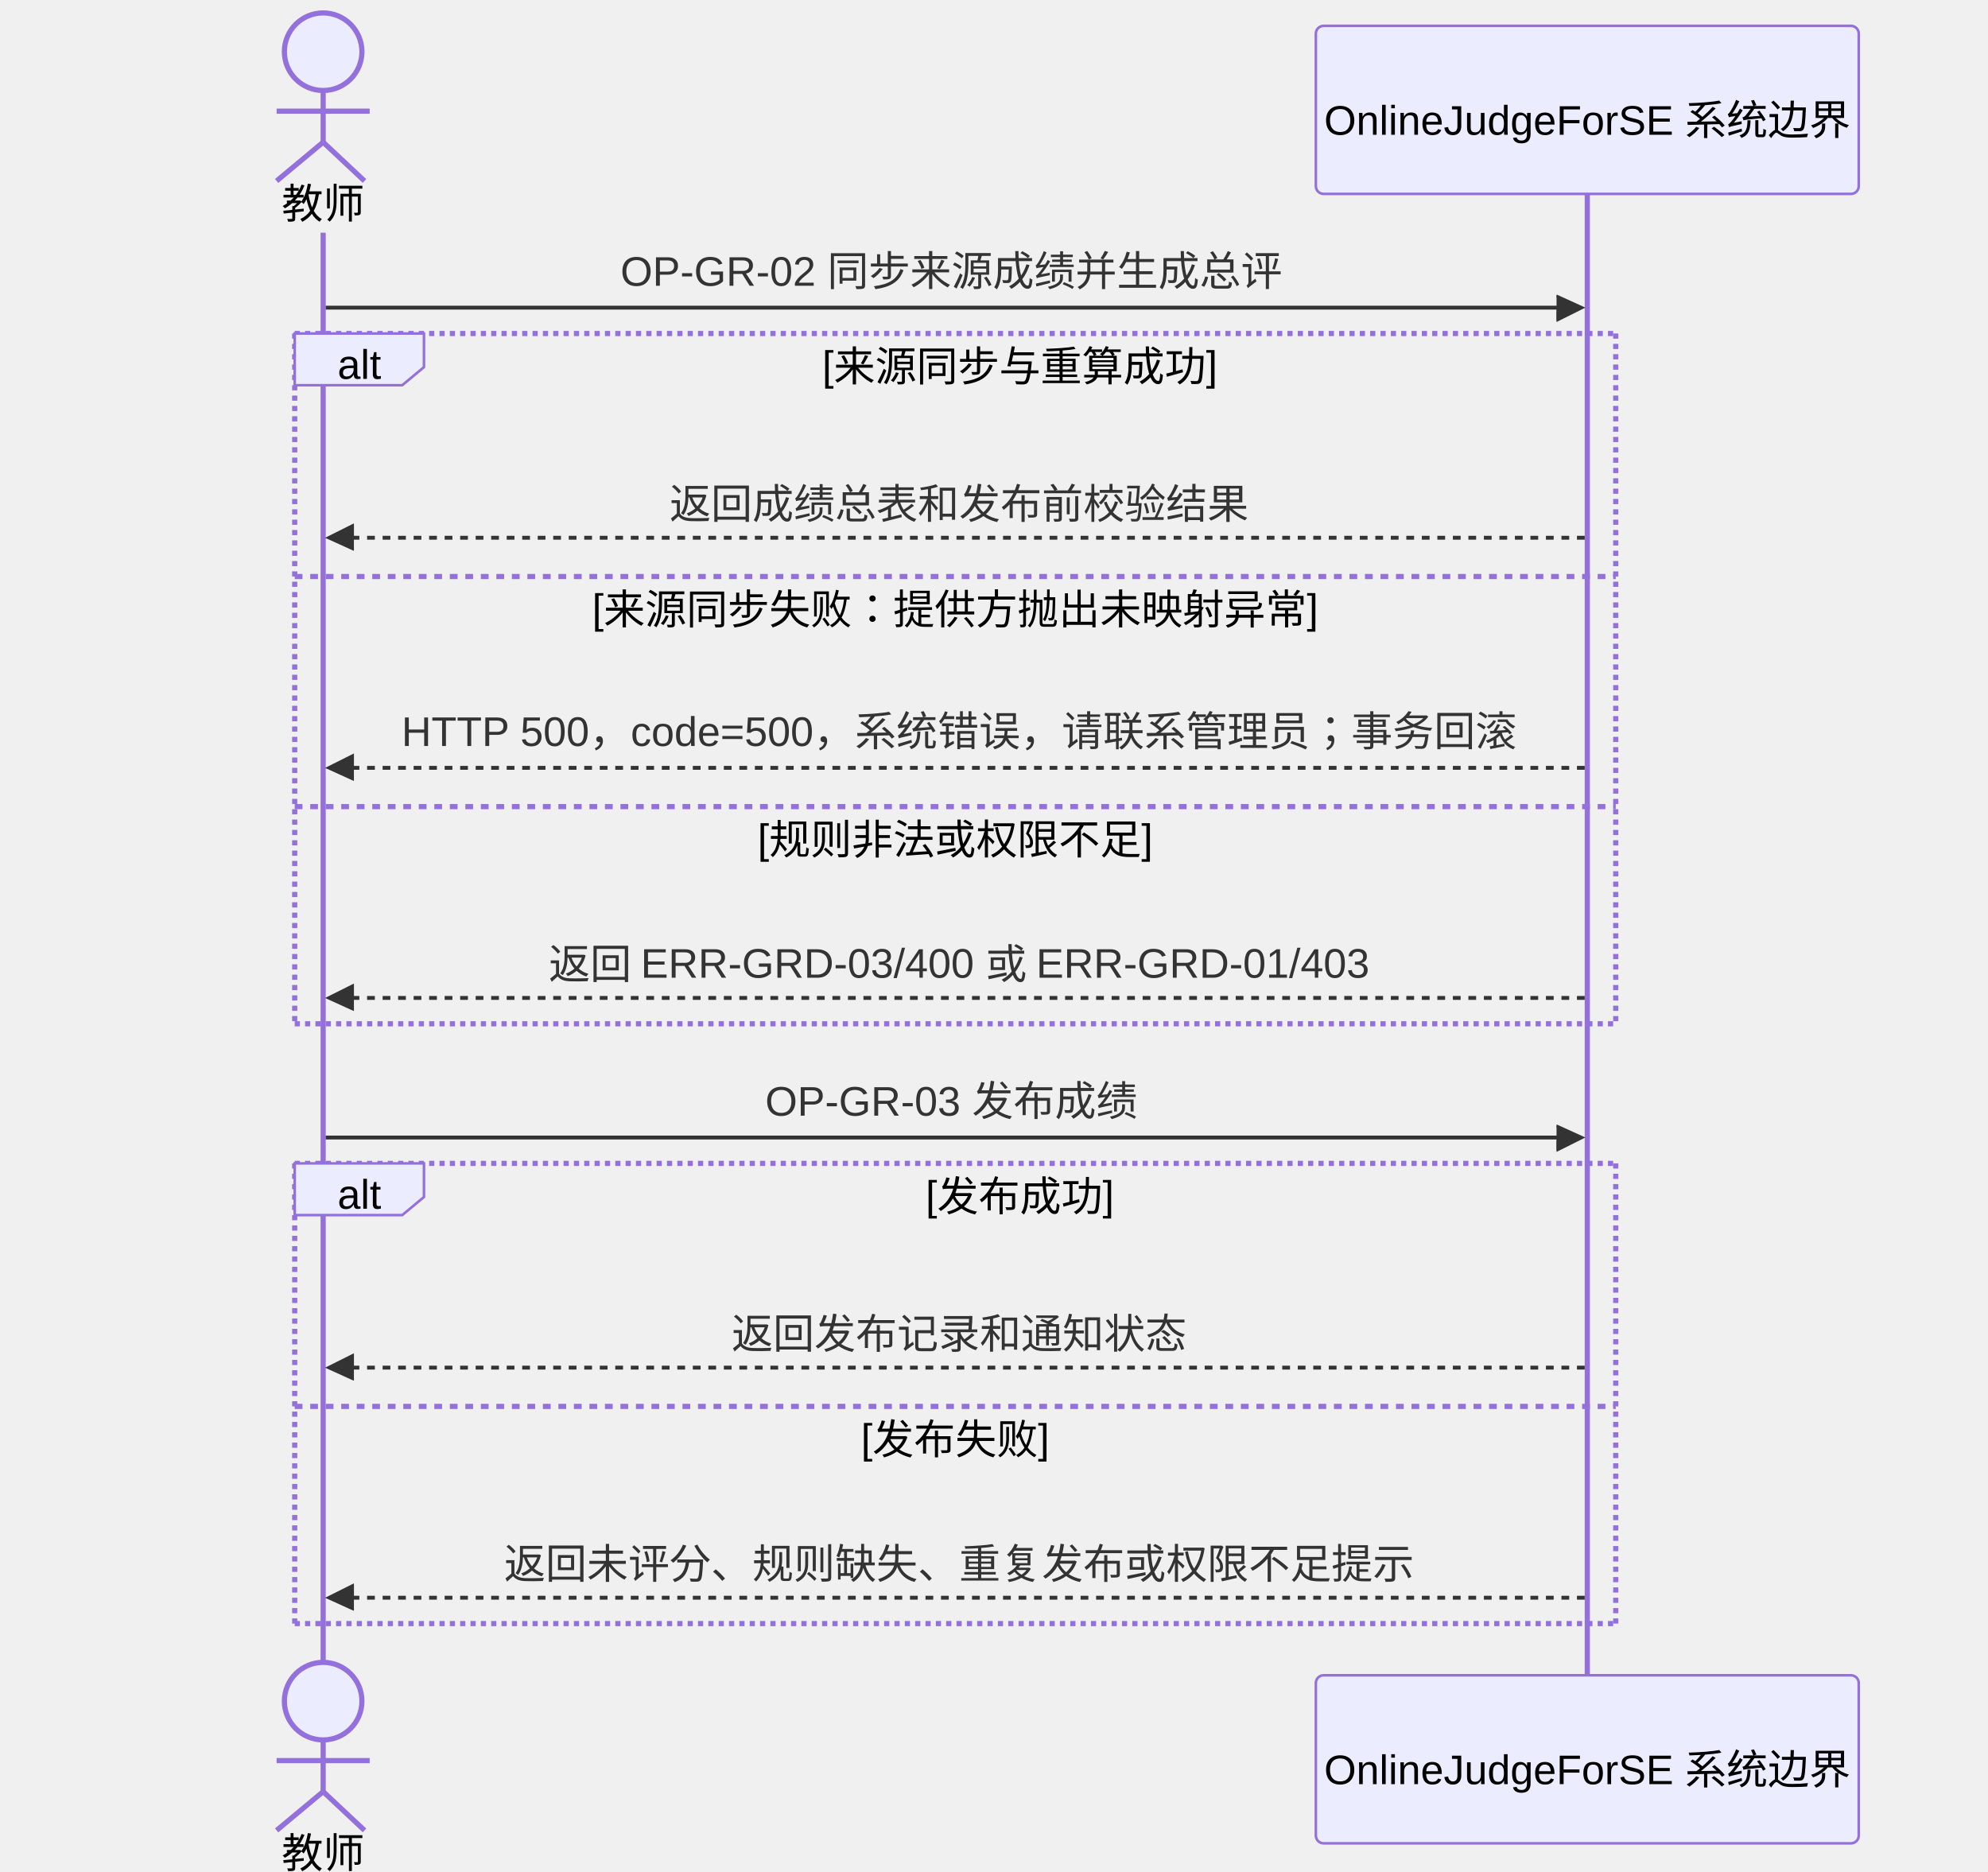
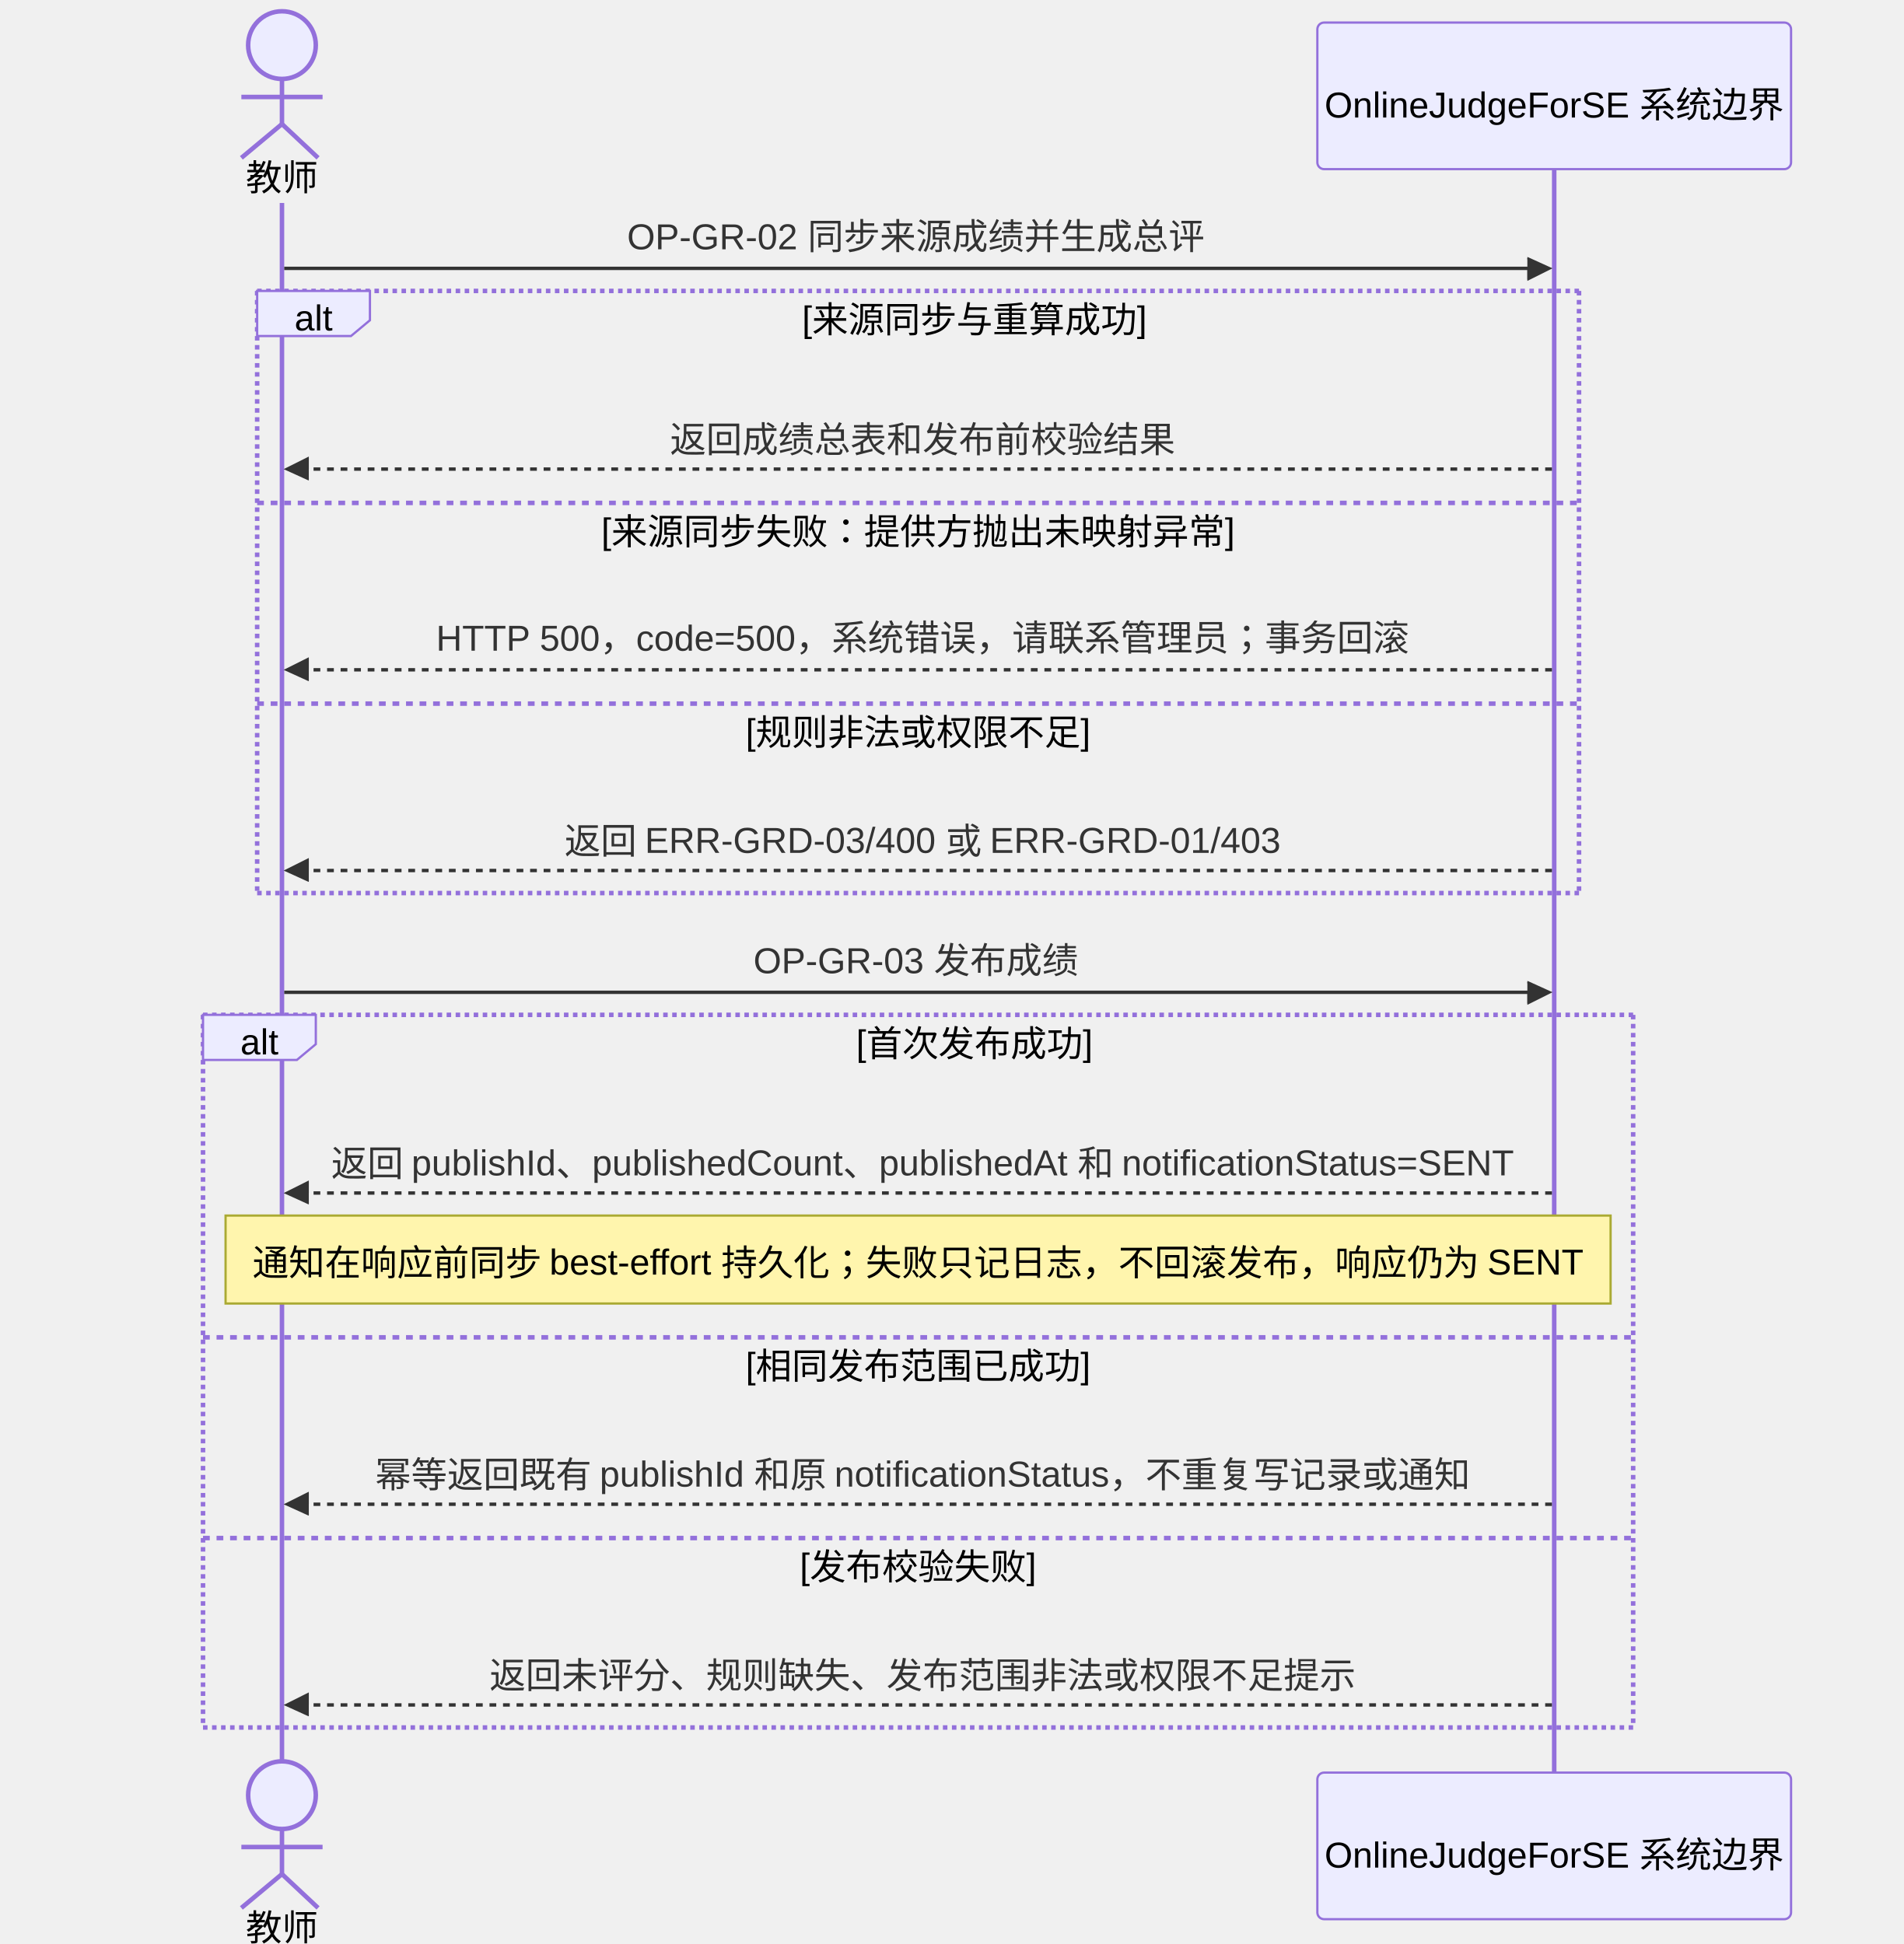
- <svg xmlns="http://www.w3.org/2000/svg" id="my-svg" width="100%" style="max-width: 769px; background-color: white;" viewBox="-50 -10 769 724" role="graphics-document document" aria-roledescription="sequence">
+ <svg xmlns="http://www.w3.org/2000/svg" id="my-svg" width="100%" style="max-width: 844px; background-color: white;" viewBox="-50 -10 844 862" role="graphics-document document" aria-roledescription="sequence">
  <g>
-     <rect x="459" y="638" fill="#eaeaea" stroke="#666" width="210" height="65" name="System" rx="3" ry="3" class="actor actor-bottom" />
-     <text x="564" y="670.5" dominant-baseline="central" alignment-baseline="central" class="actor actor-box" style="text-anchor: middle; font-size: 16px; font-weight: 400;">
-       <tspan x="564" dy="0">OnlineJudgeForSE 系统边界</tspan>
+     <rect x="534" y="776" fill="#eaeaea" stroke="#666" width="210" height="65" name="System" rx="3" ry="3" class="actor actor-bottom" />
+     <text x="639" y="808.5" dominant-baseline="central" alignment-baseline="central" class="actor actor-box" style="text-anchor: middle; font-size: 16px; font-weight: 400;">
+       <tspan x="639" dy="0">OnlineJudgeForSE 系统边界</tspan>
    </text>
  </g>
  <g />
  <g>
-     <line id="actor1" x1="564" y1="65" x2="564" y2="638" class="actor-line 200" stroke-width="0.5px" stroke="#999" name="System" data-et="life-line" data-id="System" />
+     <line id="actor1" x1="639" y1="65" x2="639" y2="776" class="actor-line 200" stroke-width="0.5px" stroke="#999" name="System" data-et="life-line" data-id="System" />
    <g id="root-1" data-et="participant" data-type="participant" data-id="System">
-       <rect x="459" y="0" fill="#eaeaea" stroke="#666" width="210" height="65" name="System" rx="3" ry="3" class="actor actor-top" />
-       <text x="564" y="32.5" dominant-baseline="central" alignment-baseline="central" class="actor actor-box" style="text-anchor: middle; font-size: 16px; font-weight: 400;">
-         <tspan x="564" dy="0">OnlineJudgeForSE 系统边界</tspan>
+       <rect x="534" y="0" fill="#eaeaea" stroke="#666" width="210" height="65" name="System" rx="3" ry="3" class="actor actor-top" />
+       <text x="639" y="32.5" dominant-baseline="central" alignment-baseline="central" class="actor actor-box" style="text-anchor: middle; font-size: 16px; font-weight: 400;">
+         <tspan x="639" dy="0">OnlineJudgeForSE 系统边界</tspan>
      </text>
    </g>
  </g>
  <g>
-     <line id="actor0" x1="75" y1="80" x2="75" y2="638" class="actor-line 200" stroke-width="0.5px" stroke="#999" name="Teacher" data-et="life-line" data-id="Teacher" />
+     <line id="actor0" x1="75" y1="80" x2="75" y2="776" class="actor-line 200" stroke-width="0.5px" stroke="#999" name="Teacher" data-et="life-line" data-id="Teacher" />
  </g>
  <style>#my-svg{font-family:"trebuchet ms",verdana,arial,sans-serif;font-size:16px;fill:#333;}@keyframes edge-animation-frame{from{stroke-dashoffset:0;}}@keyframes dash{to{stroke-dashoffset:0;}}#my-svg .edge-animation-slow{stroke-dasharray:9,5!important;stroke-dashoffset:900;animation:dash 50s linear infinite;stroke-linecap:round;}#my-svg .edge-animation-fast{stroke-dasharray:9,5!important;stroke-dashoffset:900;animation:dash 20s linear infinite;stroke-linecap:round;}#my-svg .error-icon{fill:#552222;}#my-svg .error-text{fill:#552222;stroke:#552222;}#my-svg .edge-thickness-normal{stroke-width:1px;}#my-svg .edge-thickness-thick{stroke-width:3.5px;}#my-svg .edge-pattern-solid{stroke-dasharray:0;}#my-svg .edge-thickness-invisible{stroke-width:0;fill:none;}#my-svg .edge-pattern-dashed{stroke-dasharray:3;}#my-svg .edge-pattern-dotted{stroke-dasharray:2;}#my-svg .marker{fill:#333333;stroke:#333333;}#my-svg .marker.cross{stroke:#333333;}#my-svg svg{font-family:"trebuchet ms",verdana,arial,sans-serif;font-size:16px;}#my-svg p{margin:0;}#my-svg .actor{stroke:#9370DB;fill:#ECECFF;stroke-width:1;}#my-svg rect.actor.outer-path[data-look="neo"]{filter:drop-shadow(1px 2px 2px rgba(185, 185, 185, 1));}#my-svg rect.note[data-look="neo"]{stroke:#aaaa33;fill:#fff5ad;filter:drop-shadow(1px 2px 2px rgba(185, 185, 185, 1));}#my-svg text.actor&gt;tspan{fill:black;stroke:none;}#my-svg .actor-line{stroke:#9370DB;}#my-svg .innerArc{stroke-width:1.5;stroke-dasharray:none;}#my-svg .messageLine0{stroke-width:1.5;stroke-dasharray:none;stroke:#333;}#my-svg .messageLine1{stroke-width:1.5;stroke-dasharray:2,2;stroke:#333;}#my-svg [id$="-arrowhead"] path{fill:#333;stroke:#333;}#my-svg .sequenceNumber{fill:white;}#my-svg [id$="-sequencenumber"]{fill:#333;}#my-svg [id$="-crosshead"] path{fill:#333;stroke:#333;}#my-svg .messageText{fill:#333;stroke:none;}#my-svg .labelBox{stroke:#9370DB;fill:#ECECFF;filter:none;}#my-svg .labelText,#my-svg .labelText&gt;tspan{fill:black;stroke:none;}#my-svg .loopText,#my-svg .loopText&gt;tspan{fill:black;stroke:none;}#my-svg .sectionTitle,#my-svg .sectionTitle&gt;tspan{fill:black;stroke:none;}#my-svg .loopLine{stroke-width:2px;stroke-dasharray:2,2;stroke:#9370DB;fill:#9370DB;}#my-svg .note{stroke:#aaaa33;fill:#fff5ad;}#my-svg .noteText,#my-svg .noteText&gt;tspan{fill:black;stroke:none;font-weight:normal;}#my-svg .activation0{fill:#f4f4f4;stroke:#666;}#my-svg .activation1{fill:#f4f4f4;stroke:#666;}#my-svg .activation2{fill:#f4f4f4;stroke:#666;}#my-svg .actorPopupMenu{position:absolute;}#my-svg .actorPopupMenuPanel{position:absolute;fill:#ECECFF;box-shadow:0px 8px 16px 0px rgba(0,0,0,0.2);filter:drop-shadow(3px 5px 2px rgb(0 0 0 / 0.4));}#my-svg .actor-man circle,#my-svg line{fill:#ECECFF;stroke-width:2px;}#my-svg g rect.rect{filter:drop-shadow(1px 2px 2px rgba(185, 185, 185, 1));stroke:#9370DB;}#my-svg .node .neo-node{stroke:#9370DB;}#my-svg [data-look="neo"].node rect,#my-svg [data-look="neo"].cluster rect,#my-svg [data-look="neo"].node polygon{stroke:#9370DB;filter:drop-shadow(1px 2px 2px rgba(185, 185, 185, 1));}#my-svg [data-look="neo"].node path{stroke:#9370DB;stroke-width:1px;}#my-svg [data-look="neo"].node .outer-path{filter:drop-shadow(1px 2px 2px rgba(185, 185, 185, 1));}#my-svg [data-look="neo"].node .neo-line path{stroke:#9370DB;filter:none;}#my-svg [data-look="neo"].node circle{stroke:#9370DB;filter:drop-shadow(1px 2px 2px rgba(185, 185, 185, 1));}#my-svg [data-look="neo"].node circle .state-start{fill:#000000;}#my-svg [data-look="neo"].icon-shape .icon{fill:#9370DB;filter:drop-shadow(1px 2px 2px rgba(185, 185, 185, 1));}#my-svg [data-look="neo"].icon-shape .icon-neo path{stroke:#9370DB;filter:drop-shadow(1px 2px 2px rgba(185, 185, 185, 1));}#my-svg :root{--mermaid-font-family:"trebuchet ms",verdana,arial,sans-serif;}</style>
  <g />
  <defs>
    <symbol id="my-svg-computer" width="24" height="24">
      <path transform="scale(.5)" d="M2 2v13h20v-13h-20zm18 11h-16v-9h16v9zm-10.228 6l.466-1h3.524l.467 1h-4.457zm14.228 3h-24l2-6h2.104l-1.33 4h18.45l-1.297-4h2.073l2 6zm-5-10h-14v-7h14v7z" />
    </symbol>
  </defs>
  <defs>
    <symbol id="my-svg-database" fill-rule="evenodd" clip-rule="evenodd">
      <path transform="scale(.5)" d="M12.258.001l.256.004.255.005.253.008.251.01.249.012.247.015.246.016.242.019.241.02.239.023.236.024.233.027.231.028.229.031.225.032.223.034.22.036.217.038.214.04.211.041.208.043.205.045.201.046.198.048.194.05.191.051.187.053.183.054.18.056.175.057.172.059.168.06.163.061.16.063.155.064.15.066.074.033.073.033.071.034.07.034.069.035.068.035.067.035.066.035.064.036.064.036.062.036.06.036.06.037.058.037.058.037.055.038.055.038.053.038.052.038.051.039.05.039.048.039.047.039.045.04.044.04.043.04.041.04.04.041.039.041.037.041.036.041.034.041.033.042.032.042.03.042.029.042.027.042.026.043.024.043.023.043.021.043.02.043.018.044.017.043.015.044.013.044.012.044.011.045.009.044.007.045.006.045.004.045.002.045.001.045v17l-.001.045-.002.045-.004.045-.006.045-.007.045-.009.044-.011.045-.012.044-.013.044-.015.044-.017.043-.018.044-.02.043-.021.043-.023.043-.024.043-.026.043-.027.042-.029.042-.03.042-.032.042-.033.042-.034.041-.036.041-.037.041-.039.041-.04.041-.041.04-.043.04-.044.04-.045.04-.047.039-.048.039-.05.039-.051.039-.052.038-.053.038-.055.038-.055.038-.058.037-.058.037-.06.037-.06.036-.062.036-.064.036-.064.036-.066.035-.067.035-.068.035-.069.035-.07.034-.071.034-.073.033-.074.033-.15.066-.155.064-.16.063-.163.061-.168.06-.172.059-.175.057-.18.056-.183.054-.187.053-.191.051-.194.05-.198.048-.201.046-.205.045-.208.043-.211.041-.214.04-.217.038-.22.036-.223.034-.225.032-.229.031-.231.028-.233.027-.236.024-.239.023-.241.02-.242.019-.246.016-.247.015-.249.012-.251.01-.253.008-.255.005-.256.004-.258.001-.258-.001-.256-.004-.255-.005-.253-.008-.251-.01-.249-.012-.247-.015-.245-.016-.243-.019-.241-.02-.238-.023-.236-.024-.234-.027-.231-.028-.228-.031-.226-.032-.223-.034-.22-.036-.217-.038-.214-.04-.211-.041-.208-.043-.204-.045-.201-.046-.198-.048-.195-.05-.19-.051-.187-.053-.184-.054-.179-.056-.176-.057-.172-.059-.167-.06-.164-.061-.159-.063-.155-.064-.151-.066-.074-.033-.072-.033-.072-.034-.07-.034-.069-.035-.068-.035-.067-.035-.066-.035-.064-.036-.063-.036-.062-.036-.061-.036-.06-.037-.058-.037-.057-.037-.056-.038-.055-.038-.053-.038-.052-.038-.051-.039-.049-.039-.049-.039-.046-.039-.046-.04-.044-.04-.043-.04-.041-.04-.04-.041-.039-.041-.037-.041-.036-.041-.034-.041-.033-.042-.032-.042-.03-.042-.029-.042-.027-.042-.026-.043-.024-.043-.023-.043-.021-.043-.02-.043-.018-.044-.017-.043-.015-.044-.013-.044-.012-.044-.011-.045-.009-.044-.007-.045-.006-.045-.004-.045-.002-.045-.001-.045v-17l.001-.045.002-.045.004-.045.006-.045.007-.045.009-.044.011-.045.012-.044.013-.044.015-.044.017-.043.018-.044.02-.043.021-.043.023-.043.024-.043.026-.043.027-.042.029-.042.03-.042.032-.042.033-.042.034-.041.036-.041.037-.041.039-.041.04-.041.041-.04.043-.04.044-.04.046-.04.046-.039.049-.039.049-.039.051-.039.052-.038.053-.038.055-.038.056-.038.057-.037.058-.037.06-.037.061-.036.062-.036.063-.036.064-.036.066-.035.067-.035.068-.035.069-.035.07-.034.072-.034.072-.033.074-.033.151-.066.155-.064.159-.063.164-.061.167-.06.172-.059.176-.057.179-.056.184-.054.187-.053.19-.051.195-.05.198-.048.201-.046.204-.045.208-.043.211-.041.214-.04.217-.038.22-.036.223-.034.226-.032.228-.031.231-.028.234-.027.236-.024.238-.023.241-.02.243-.019.245-.016.247-.015.249-.012.251-.01.253-.008.255-.005.256-.004.258-.001.258.001zm-9.258 20.499v.01l.001.021.003.021.004.022.005.021.006.022.007.022.009.023.01.022.011.023.012.023.013.023.015.023.016.024.017.023.018.024.019.024.021.024.022.025.023.024.024.025.052.049.056.05.061.051.066.051.07.051.075.051.079.052.084.052.088.052.092.052.097.052.102.051.105.052.11.052.114.051.119.051.123.051.127.05.131.05.135.05.139.048.144.049.147.047.152.047.155.047.16.045.163.045.167.043.171.043.176.041.178.041.183.039.187.039.19.037.194.035.197.035.202.033.204.031.209.03.212.029.216.027.219.025.222.024.226.021.23.02.233.018.236.016.24.015.243.012.246.01.249.008.253.005.256.004.259.001.26-.001.257-.004.254-.005.25-.008.247-.011.244-.012.241-.014.237-.016.233-.018.231-.021.226-.021.224-.024.22-.026.216-.027.212-.028.21-.031.205-.031.202-.034.198-.034.194-.036.191-.037.187-.039.183-.04.179-.04.175-.042.172-.043.168-.044.163-.045.16-.046.155-.046.152-.047.148-.048.143-.049.139-.049.136-.05.131-.05.126-.05.123-.051.118-.052.114-.051.11-.052.106-.052.101-.052.096-.052.092-.052.088-.053.083-.051.079-.052.074-.052.07-.051.065-.051.06-.051.056-.05.051-.05.023-.024.023-.025.021-.024.02-.024.019-.024.018-.024.017-.024.015-.023.014-.024.013-.023.012-.023.01-.023.01-.022.008-.022.006-.022.006-.022.004-.022.004-.021.001-.021.001-.021v-4.127l-.077.055-.08.053-.083.054-.085.053-.087.052-.09.052-.093.051-.095.05-.097.05-.1.049-.102.049-.105.048-.106.047-.109.047-.111.046-.114.045-.115.045-.118.044-.12.043-.122.042-.124.042-.126.041-.128.04-.13.04-.132.038-.134.038-.135.037-.138.037-.139.035-.142.035-.143.034-.144.033-.147.032-.148.031-.15.03-.151.03-.153.029-.154.027-.156.027-.158.026-.159.025-.161.024-.162.023-.163.022-.165.021-.166.02-.167.019-.169.018-.169.017-.171.016-.173.015-.173.014-.175.013-.175.012-.177.011-.178.01-.179.008-.179.008-.181.006-.182.005-.182.004-.184.003-.184.002h-.37l-.184-.002-.184-.003-.182-.004-.182-.005-.181-.006-.179-.008-.179-.008-.178-.01-.176-.011-.176-.012-.175-.013-.173-.014-.172-.015-.171-.016-.17-.017-.169-.018-.167-.019-.166-.02-.165-.021-.163-.022-.162-.023-.161-.024-.159-.025-.157-.026-.156-.027-.155-.027-.153-.029-.151-.03-.15-.03-.148-.031-.146-.032-.145-.033-.143-.034-.141-.035-.14-.035-.137-.037-.136-.037-.134-.038-.132-.038-.13-.04-.128-.04-.126-.041-.124-.042-.122-.042-.12-.044-.117-.043-.116-.045-.113-.045-.112-.046-.109-.047-.106-.047-.105-.048-.102-.049-.1-.049-.097-.05-.095-.05-.093-.052-.09-.051-.087-.052-.085-.053-.083-.054-.08-.054-.077-.054v4.127zm0-5.654v.011l.001.021.003.021.004.021.005.022.006.022.007.022.009.022.01.022.011.023.012.023.013.023.015.024.016.023.017.024.018.024.019.024.021.024.022.024.023.025.024.024.052.05.056.05.061.05.066.051.07.051.075.052.079.051.084.052.088.052.092.052.097.052.102.052.105.052.11.051.114.051.119.052.123.05.127.051.131.05.135.049.139.049.144.048.147.048.152.047.155.046.16.045.163.045.167.044.171.042.176.042.178.04.183.04.187.038.19.037.194.036.197.034.202.033.204.032.209.03.212.028.216.027.219.025.222.024.226.022.23.02.233.018.236.016.24.014.243.012.246.01.249.008.253.006.256.003.259.001.26-.001.257-.003.254-.006.25-.008.247-.01.244-.012.241-.015.237-.016.233-.018.231-.02.226-.022.224-.024.22-.025.216-.027.212-.029.21-.03.205-.032.202-.033.198-.035.194-.036.191-.037.187-.039.183-.039.179-.041.175-.042.172-.043.168-.044.163-.045.16-.045.155-.047.152-.047.148-.048.143-.048.139-.05.136-.049.131-.05.126-.051.123-.051.118-.051.114-.052.11-.052.106-.052.101-.052.096-.052.092-.052.088-.052.083-.052.079-.052.074-.051.07-.052.065-.051.06-.05.056-.051.051-.049.023-.025.023-.024.021-.025.02-.024.019-.024.018-.024.017-.024.015-.023.014-.023.013-.024.012-.022.01-.023.01-.023.008-.022.006-.022.006-.022.004-.021.004-.022.001-.021.001-.021v-4.139l-.077.054-.08.054-.083.054-.085.052-.087.053-.09.051-.093.051-.095.051-.097.05-.1.049-.102.049-.105.048-.106.047-.109.047-.111.046-.114.045-.115.044-.118.044-.12.044-.122.042-.124.042-.126.041-.128.04-.13.039-.132.039-.134.038-.135.037-.138.036-.139.036-.142.035-.143.033-.144.033-.147.033-.148.031-.15.03-.151.03-.153.028-.154.028-.156.027-.158.026-.159.025-.161.024-.162.023-.163.022-.165.021-.166.02-.167.019-.169.018-.169.017-.171.016-.173.015-.173.014-.175.013-.175.012-.177.011-.178.009-.179.009-.179.007-.181.007-.182.005-.182.004-.184.003-.184.002h-.37l-.184-.002-.184-.003-.182-.004-.182-.005-.181-.007-.179-.007-.179-.009-.178-.009-.176-.011-.176-.012-.175-.013-.173-.014-.172-.015-.171-.016-.17-.017-.169-.018-.167-.019-.166-.02-.165-.021-.163-.022-.162-.023-.161-.024-.159-.025-.157-.026-.156-.027-.155-.028-.153-.028-.151-.03-.15-.03-.148-.031-.146-.033-.145-.033-.143-.033-.141-.035-.14-.036-.137-.036-.136-.037-.134-.038-.132-.039-.13-.039-.128-.04-.126-.041-.124-.042-.122-.043-.12-.043-.117-.044-.116-.044-.113-.046-.112-.046-.109-.046-.106-.047-.105-.048-.102-.049-.1-.049-.097-.05-.095-.051-.093-.051-.09-.051-.087-.053-.085-.052-.083-.054-.08-.054-.077-.054v4.139zm0-5.666v.011l.001.02.003.022.004.021.005.022.006.021.007.022.009.023.01.022.011.023.012.023.013.023.015.023.016.024.017.024.018.023.019.024.021.025.022.024.023.024.024.025.052.05.056.05.061.05.066.051.07.051.075.052.079.051.084.052.088.052.092.052.097.052.102.052.105.051.11.052.114.051.119.051.123.051.127.05.131.05.135.05.139.049.144.048.147.048.152.047.155.046.16.045.163.045.167.043.171.043.176.042.178.04.183.04.187.038.19.037.194.036.197.034.202.033.204.032.209.03.212.028.216.027.219.025.222.024.226.021.23.02.233.018.236.017.24.014.243.012.246.01.249.008.253.006.256.003.259.001.26-.001.257-.003.254-.006.25-.008.247-.01.244-.013.241-.014.237-.016.233-.018.231-.02.226-.022.224-.024.22-.025.216-.027.212-.029.21-.03.205-.032.202-.033.198-.035.194-.036.191-.037.187-.039.183-.039.179-.041.175-.042.172-.043.168-.044.163-.045.16-.045.155-.047.152-.047.148-.048.143-.049.139-.049.136-.049.131-.051.126-.05.123-.051.118-.052.114-.051.11-.052.106-.052.101-.052.096-.052.092-.052.088-.052.083-.052.079-.052.074-.052.07-.051.065-.051.06-.051.056-.05.051-.049.023-.025.023-.025.021-.024.02-.024.019-.024.018-.024.017-.024.015-.023.014-.024.013-.023.012-.023.01-.022.01-.023.008-.022.006-.022.006-.022.004-.022.004-.021.001-.021.001-.021v-4.153l-.077.054-.08.054-.083.053-.085.053-.087.053-.09.051-.093.051-.095.051-.097.05-.1.049-.102.048-.105.048-.106.048-.109.046-.111.046-.114.046-.115.044-.118.044-.12.043-.122.043-.124.042-.126.041-.128.04-.13.039-.132.039-.134.038-.135.037-.138.036-.139.036-.142.034-.143.034-.144.033-.147.032-.148.032-.15.03-.151.03-.153.028-.154.028-.156.027-.158.026-.159.024-.161.024-.162.023-.163.023-.165.021-.166.02-.167.019-.169.018-.169.017-.171.016-.173.015-.173.014-.175.013-.175.012-.177.01-.178.01-.179.009-.179.007-.181.006-.182.006-.182.004-.184.003-.184.001-.185.001-.185-.001-.184-.001-.184-.003-.182-.004-.182-.006-.181-.006-.179-.007-.179-.009-.178-.01-.176-.01-.176-.012-.175-.013-.173-.014-.172-.015-.171-.016-.17-.017-.169-.018-.167-.019-.166-.02-.165-.021-.163-.023-.162-.023-.161-.024-.159-.024-.157-.026-.156-.027-.155-.028-.153-.028-.151-.03-.15-.03-.148-.032-.146-.032-.145-.033-.143-.034-.141-.034-.14-.036-.137-.036-.136-.037-.134-.038-.132-.039-.13-.039-.128-.041-.126-.041-.124-.041-.122-.043-.12-.043-.117-.044-.116-.044-.113-.046-.112-.046-.109-.046-.106-.048-.105-.048-.102-.048-.1-.05-.097-.049-.095-.051-.093-.051-.09-.052-.087-.052-.085-.053-.083-.053-.08-.054-.077-.054v4.153zm8.74-8.179l-.257.004-.254.005-.25.008-.247.011-.244.012-.241.014-.237.016-.233.018-.231.021-.226.022-.224.023-.22.026-.216.027-.212.028-.21.031-.205.032-.202.033-.198.034-.194.036-.191.038-.187.038-.183.04-.179.041-.175.042-.172.043-.168.043-.163.045-.16.046-.155.046-.152.048-.148.048-.143.048-.139.049-.136.05-.131.05-.126.051-.123.051-.118.051-.114.052-.11.052-.106.052-.101.052-.096.052-.092.052-.088.052-.083.052-.079.052-.074.051-.07.052-.065.051-.06.05-.056.05-.051.05-.023.025-.023.024-.021.024-.02.025-.019.024-.018.024-.017.023-.015.024-.014.023-.013.023-.012.023-.01.023-.01.022-.008.022-.006.023-.006.021-.004.022-.004.021-.001.021-.001.021.001.021.001.021.004.021.004.022.006.021.006.023.008.022.01.022.01.023.012.023.013.023.014.023.015.024.017.023.018.024.019.024.02.025.021.024.023.024.023.025.051.05.056.05.06.05.065.051.07.052.074.051.079.052.083.052.088.052.092.052.096.052.101.052.106.052.11.052.114.052.118.051.123.051.126.051.131.05.136.05.139.049.143.048.148.048.152.048.155.046.16.046.163.045.168.043.172.043.175.042.179.041.183.04.187.038.191.038.194.036.198.034.202.033.205.032.21.031.212.028.216.027.22.026.224.023.226.022.231.021.233.018.237.016.241.014.244.012.247.011.25.008.254.005.257.004.26.001.26-.001.257-.004.254-.005.25-.008.247-.011.244-.012.241-.014.237-.016.233-.018.231-.021.226-.022.224-.023.22-.026.216-.027.212-.028.21-.031.205-.032.202-.033.198-.034.194-.036.191-.038.187-.038.183-.04.179-.041.175-.042.172-.043.168-.043.163-.045.16-.046.155-.046.152-.048.148-.048.143-.048.139-.049.136-.05.131-.05.126-.051.123-.051.118-.051.114-.052.11-.052.106-.052.101-.052.096-.052.092-.052.088-.052.083-.052.079-.052.074-.051.07-.052.065-.051.06-.05.056-.05.051-.05.023-.025.023-.024.021-.024.02-.025.019-.024.018-.024.017-.023.015-.024.014-.023.013-.023.012-.023.01-.023.01-.022.008-.022.006-.023.006-.021.004-.022.004-.021.001-.021.001-.021-.001-.021-.001-.021-.004-.021-.004-.022-.006-.021-.006-.023-.008-.022-.01-.022-.01-.023-.012-.023-.013-.023-.014-.023-.015-.024-.017-.023-.018-.024-.019-.024-.02-.025-.021-.024-.023-.024-.023-.025-.051-.05-.056-.05-.06-.05-.065-.051-.07-.052-.074-.051-.079-.052-.083-.052-.088-.052-.092-.052-.096-.052-.101-.052-.106-.052-.11-.052-.114-.052-.118-.051-.123-.051-.126-.051-.131-.05-.136-.05-.139-.049-.143-.048-.148-.048-.152-.048-.155-.046-.16-.046-.163-.045-.168-.043-.172-.043-.175-.042-.179-.041-.183-.04-.187-.038-.191-.038-.194-.036-.198-.034-.202-.033-.205-.032-.21-.031-.212-.028-.216-.027-.22-.026-.224-.023-.226-.022-.231-.021-.233-.018-.237-.016-.241-.014-.244-.012-.247-.011-.25-.008-.254-.005-.257-.004-.26-.001-.26.001z" />
    </symbol>
  </defs>
  <defs>
    <symbol id="my-svg-clock" width="24" height="24">
      <path transform="scale(.5)" d="M12 2c5.514 0 10 4.486 10 10s-4.486 10-10 10-10-4.486-10-10 4.486-10 10-10zm0-2c-6.627 0-12 5.373-12 12s5.373 12 12 12 12-5.373 12-12-5.373-12-12-12zm5.848 12.459c.202.038.202.333.001.372-1.907.361-6.045 1.111-6.547 1.111-.719 0-1.301-.582-1.301-1.301 0-.512.77-5.447 1.125-7.445.034-.192.312-.181.343.014l.985 6.238 5.394 1.011z" />
    </symbol>
  </defs>
  <defs>
    <marker id="my-svg-arrowhead" refX="7.9" refY="5" markerUnits="userSpaceOnUse" markerWidth="12" markerHeight="12" orient="auto-start-reverse">
      <path d="M -1 0 L 10 5 L 0 10 z" />
    </marker>
  </defs>
  <defs>
    <marker id="my-svg-crosshead" markerWidth="15" markerHeight="8" orient="auto" refX="4" refY="4.5">
      <path fill="none" stroke="#000000" stroke-width="1pt" d="M 1,2 L 6,7 M 6,2 L 1,7" style="stroke-dasharray: 0, 0;" />
    </marker>
  </defs>
  <defs>
    <marker id="my-svg-filled-head" refX="15.5" refY="7" markerWidth="20" markerHeight="28" orient="auto">
      <path d="M 18,7 L9,13 L14,7 L9,1 Z" />
    </marker>
  </defs>
  <defs>
    <marker id="my-svg-sequencenumber" refX="15" refY="15" markerWidth="60" markerHeight="40" orient="auto">
      <circle cx="15" cy="15" r="6" />
    </marker>
  </defs>
  <defs>
    <marker id="my-svg-solidTopArrowHead" refX="7.9" refY="7.25" markerUnits="userSpaceOnUse" markerWidth="12" markerHeight="12" orient="auto-start-reverse">
      <path d="M 0 0 L 10 8 L 0 8 z" />
    </marker>
  </defs>
  <defs>
    <marker id="my-svg-solidBottomArrowHead" refX="7.9" refY="0.75" markerUnits="userSpaceOnUse" markerWidth="12" markerHeight="12" orient="auto-start-reverse">
      <path d="M 0 0 L 10 0 L 0 8 z" />
    </marker>
  </defs>
  <defs>
    <marker id="my-svg-stickTopArrowHead" refX="7.5" refY="7" markerUnits="userSpaceOnUse" markerWidth="12" markerHeight="12" orient="auto-start-reverse">
      <path d="M 0 0 L 7 7" stroke="black" stroke-width="1.5" fill="none" />
    </marker>
  </defs>
  <defs>
    <marker id="my-svg-stickBottomArrowHead" refX="7.5" refY="0" markerUnits="userSpaceOnUse" markerWidth="12" markerHeight="12" orient="auto-start-reverse">
      <path d="M 0 7 L 7 0" stroke="black" stroke-width="1.5" fill="none" />
    </marker>
  </defs>
  <g data-et="control-structure" data-id="i7">
-     <line x1="64" y1="119" x2="575" y2="119" class="loopLine" />
-     <line x1="575" y1="119" x2="575" y2="386" class="loopLine" />
-     <line x1="64" y1="386" x2="575" y2="386" class="loopLine" />
+     <line x1="64" y1="119" x2="650" y2="119" class="loopLine" />
+     <line x1="650" y1="119" x2="650" y2="386" class="loopLine" />
+     <line x1="64" y1="386" x2="650" y2="386" class="loopLine" />
    <line x1="64" y1="119" x2="64" y2="386" class="loopLine" />
-     <line x1="64" y1="213" x2="575" y2="213" class="loopLine" style="stroke-dasharray: 3, 3;" />
-     <line x1="64" y1="302" x2="575" y2="302" class="loopLine" style="stroke-dasharray: 3, 3;" />
+     <line x1="64" y1="213" x2="650" y2="213" class="loopLine" style="stroke-dasharray: 3, 3;" />
+     <line x1="64" y1="302" x2="650" y2="302" class="loopLine" style="stroke-dasharray: 3, 3;" />
    <polygon points="64,119 114,119 114,132 105.6,139 64,139" class="labelBox" />
    <text x="89" y="132" text-anchor="middle" dominant-baseline="middle" alignment-baseline="middle" class="labelText" style="font-size: 16px; font-weight: 400;">alt</text>
-     <text x="344.5" y="137" text-anchor="middle" class="loopText" style="font-size: 16px; font-weight: 400;">
-       <tspan x="344.5">[来源同步与重算成功]</tspan>
+     <text x="382" y="137" text-anchor="middle" class="loopText" style="font-size: 16px; font-weight: 400;">
+       <tspan x="382">[来源同步与重算成功]</tspan>
    </text>
-     <text x="319.5" y="231" text-anchor="middle" class="sectionTitle" style="font-size: 16px; font-weight: 400;">[来源同步失败：提供方抛出未映射异常]</text>
-     <text x="319.5" y="320" text-anchor="middle" class="sectionTitle" style="font-size: 16px; font-weight: 400;">[规则非法或权限不足]</text>
+     <text x="357" y="231" text-anchor="middle" class="sectionTitle" style="font-size: 16px; font-weight: 400;">[来源同步失败：提供方抛出未映射异常]</text>
+     <text x="357" y="320" text-anchor="middle" class="sectionTitle" style="font-size: 16px; font-weight: 400;">[规则非法或权限不足]</text>
  </g>
-   <g data-et="control-structure" data-id="i13">
-     <line x1="64" y1="440" x2="575" y2="440" class="loopLine" />
-     <line x1="575" y1="440" x2="575" y2="618" class="loopLine" />
-     <line x1="64" y1="618" x2="575" y2="618" class="loopLine" />
-     <line x1="64" y1="440" x2="64" y2="618" class="loopLine" />
-     <line x1="64" y1="534" x2="575" y2="534" class="loopLine" style="stroke-dasharray: 3, 3;" />
-     <polygon points="64,440 114,440 114,453 105.6,460 64,460" class="labelBox" />
-     <text x="89" y="453" text-anchor="middle" dominant-baseline="middle" alignment-baseline="middle" class="labelText" style="font-size: 16px; font-weight: 400;">alt</text>
-     <text x="344.5" y="458" text-anchor="middle" class="loopText" style="font-size: 16px; font-weight: 400;">
-       <tspan x="344.5">[发布成功]</tspan>
+   <g data-et="note" data-id="i11">
+     <rect x="50" y="529" fill="#EDF2AE" stroke="#666" width="614" height="39" class="note" />
+     <text x="357" y="534" text-anchor="middle" dominant-baseline="middle" alignment-baseline="middle" class="noteText" dy="1em" style="font-size: 16px; font-weight: 400;">
+       <tspan x="357">通知在响应前同步 best-effort 持久化；失败只记日志，不回滚发布，响应仍为 SENT</tspan>
    </text>
-     <text x="319.5" y="552" text-anchor="middle" class="sectionTitle" style="font-size: 16px; font-weight: 400;">[发布失败]</text>
+   </g>
+   <g data-et="control-structure" data-id="i16">
+     <line x1="40" y1="440" x2="674" y2="440" class="loopLine" />
+     <line x1="674" y1="440" x2="674" y2="756" class="loopLine" />
+     <line x1="40" y1="756" x2="674" y2="756" class="loopLine" />
+     <line x1="40" y1="440" x2="40" y2="756" class="loopLine" />
+     <line x1="40" y1="583" x2="674" y2="583" class="loopLine" style="stroke-dasharray: 3, 3;" />
+     <line x1="40" y1="672" x2="674" y2="672" class="loopLine" style="stroke-dasharray: 3, 3;" />
+     <polygon points="40,440 90,440 90,453 81.6,460 40,460" class="labelBox" />
+     <text x="65" y="453" text-anchor="middle" dominant-baseline="middle" alignment-baseline="middle" class="labelText" style="font-size: 16px; font-weight: 400;">alt</text>
+     <text x="382" y="458" text-anchor="middle" class="loopText" style="font-size: 16px; font-weight: 400;">
+       <tspan x="382">[首次发布成功]</tspan>
+     </text>
+     <text x="357" y="601" text-anchor="middle" class="sectionTitle" style="font-size: 16px; font-weight: 400;">[相同发布范围已成功]</text>
+     <text x="357" y="690" text-anchor="middle" class="sectionTitle" style="font-size: 16px; font-weight: 400;">[发布校验失败]</text>
  </g>
  <g class="actor-man actor-top" name="Teacher" data-et="participant" data-type="actor" data-id="Teacher" style="stroke: rgb(147, 112, 219);">
    <line id="actor-man-torso0" x1="75" y1="25" x2="75" y2="45" />
    <line id="actor-man-arms0" x1="57" y1="33" x2="93" y2="33" />
    <line x1="57" y1="60" x2="75" y2="45" />
    <line x1="75" y1="45" x2="91" y2="60" />
    <circle cx="75" cy="10" r="15" width="150" height="65" />
    <text x="75" y="67.5" dominant-baseline="central" alignment-baseline="central" class="actor actor-man" style="text-anchor: middle; font-size: 16px; font-weight: 400;">
      <tspan x="75" dy="0">教师</tspan>
    </text>
  </g>
-   <text x="318" y="80" text-anchor="middle" dominant-baseline="middle" alignment-baseline="middle" class="messageText" dy="1em" style="font-size: 16px; font-weight: 400;">OP-GR-02 同步来源成绩并生成总评</text>
-   <line x1="76" y1="109" x2="560" y2="109" class="messageLine0" data-et="message" data-id="i0" data-from="Teacher" data-to="System" stroke-width="2" stroke="none" marker-end="url(#my-svg-arrowhead)" style="fill: none;" />
-   <text x="321" y="169" text-anchor="middle" dominant-baseline="middle" alignment-baseline="middle" class="messageText" dy="1em" style="font-size: 16px; font-weight: 400;">返回成绩总表和发布前校验结果</text>
-   <line x1="563" y1="198" x2="79" y2="198" class="messageLine1" data-et="message" data-id="i2" data-from="System" data-to="Teacher" stroke-width="2" stroke="none" marker-end="url(#my-svg-arrowhead)" style="stroke-dasharray: 3, 3; fill: none;" />
-   <text x="321" y="258" text-anchor="middle" dominant-baseline="middle" alignment-baseline="middle" class="messageText" dy="1em" style="font-size: 16px; font-weight: 400;">HTTP 500，code=500，系统错误，请联系管理员；事务回滚</text>
-   <line x1="563" y1="287" x2="79" y2="287" class="messageLine1" data-et="message" data-id="i4" data-from="System" data-to="Teacher" stroke-width="2" stroke="none" marker-end="url(#my-svg-arrowhead)" style="stroke-dasharray: 3, 3; fill: none;" />
-   <text x="321" y="347" text-anchor="middle" dominant-baseline="middle" alignment-baseline="middle" class="messageText" dy="1em" style="font-size: 16px; font-weight: 400;">返回 ERR-GRD-03/400 或 ERR-GRD-01/403</text>
-   <line x1="563" y1="376" x2="79" y2="376" class="messageLine1" data-et="message" data-id="i6" data-from="System" data-to="Teacher" stroke-width="2" stroke="none" marker-end="url(#my-svg-arrowhead)" style="stroke-dasharray: 3, 3; fill: none;" />
-   <text x="318" y="401" text-anchor="middle" dominant-baseline="middle" alignment-baseline="middle" class="messageText" dy="1em" style="font-size: 16px; font-weight: 400;">OP-GR-03 发布成绩</text>
-   <line x1="76" y1="430" x2="560" y2="430" class="messageLine0" data-et="message" data-id="i8" data-from="Teacher" data-to="System" stroke-width="2" stroke="none" marker-end="url(#my-svg-arrowhead)" style="fill: none;" />
-   <text x="321" y="490" text-anchor="middle" dominant-baseline="middle" alignment-baseline="middle" class="messageText" dy="1em" style="font-size: 16px; font-weight: 400;">返回发布记录和通知状态</text>
-   <line x1="563" y1="519" x2="79" y2="519" class="messageLine1" data-et="message" data-id="i10" data-from="System" data-to="Teacher" stroke-width="2" stroke="none" marker-end="url(#my-svg-arrowhead)" style="stroke-dasharray: 3, 3; fill: none;" />
-   <text x="321" y="579" text-anchor="middle" dominant-baseline="middle" alignment-baseline="middle" class="messageText" dy="1em" style="font-size: 16px; font-weight: 400;">返回未评分、规则缺失、重复发布或权限不足提示</text>
-   <line x1="563" y1="608" x2="79" y2="608" class="messageLine1" data-et="message" data-id="i12" data-from="System" data-to="Teacher" stroke-width="2" stroke="none" marker-end="url(#my-svg-arrowhead)" style="stroke-dasharray: 3, 3; fill: none;" />
+   <text x="356" y="80" text-anchor="middle" dominant-baseline="middle" alignment-baseline="middle" class="messageText" dy="1em" style="font-size: 16px; font-weight: 400;">OP-GR-02 同步来源成绩并生成总评</text>
+   <line x1="76" y1="109" x2="635" y2="109" class="messageLine0" data-et="message" data-id="i0" data-from="Teacher" data-to="System" stroke-width="2" stroke="none" marker-end="url(#my-svg-arrowhead)" style="fill: none;" />
+   <text x="359" y="169" text-anchor="middle" dominant-baseline="middle" alignment-baseline="middle" class="messageText" dy="1em" style="font-size: 16px; font-weight: 400;">返回成绩总表和发布前校验结果</text>
+   <line x1="638" y1="198" x2="79" y2="198" class="messageLine1" data-et="message" data-id="i2" data-from="System" data-to="Teacher" stroke-width="2" stroke="none" marker-end="url(#my-svg-arrowhead)" style="stroke-dasharray: 3, 3; fill: none;" />
+   <text x="359" y="258" text-anchor="middle" dominant-baseline="middle" alignment-baseline="middle" class="messageText" dy="1em" style="font-size: 16px; font-weight: 400;">HTTP 500，code=500，系统错误，请联系管理员；事务回滚</text>
+   <line x1="638" y1="287" x2="79" y2="287" class="messageLine1" data-et="message" data-id="i4" data-from="System" data-to="Teacher" stroke-width="2" stroke="none" marker-end="url(#my-svg-arrowhead)" style="stroke-dasharray: 3, 3; fill: none;" />
+   <text x="359" y="347" text-anchor="middle" dominant-baseline="middle" alignment-baseline="middle" class="messageText" dy="1em" style="font-size: 16px; font-weight: 400;">返回 ERR-GRD-03/400 或 ERR-GRD-01/403</text>
+   <line x1="638" y1="376" x2="79" y2="376" class="messageLine1" data-et="message" data-id="i6" data-from="System" data-to="Teacher" stroke-width="2" stroke="none" marker-end="url(#my-svg-arrowhead)" style="stroke-dasharray: 3, 3; fill: none;" />
+   <text x="356" y="401" text-anchor="middle" dominant-baseline="middle" alignment-baseline="middle" class="messageText" dy="1em" style="font-size: 16px; font-weight: 400;">OP-GR-03 发布成绩</text>
+   <line x1="76" y1="430" x2="635" y2="430" class="messageLine0" data-et="message" data-id="i8" data-from="Teacher" data-to="System" stroke-width="2" stroke="none" marker-end="url(#my-svg-arrowhead)" style="fill: none;" />
+   <text x="359" y="490" text-anchor="middle" dominant-baseline="middle" alignment-baseline="middle" class="messageText" dy="1em" style="font-size: 16px; font-weight: 400;">返回 publishId、publishedCount、publishedAt 和 notificationStatus=SENT</text>
+   <line x1="638" y1="519" x2="79" y2="519" class="messageLine1" data-et="message" data-id="i10" data-from="System" data-to="Teacher" stroke-width="2" stroke="none" marker-end="url(#my-svg-arrowhead)" style="stroke-dasharray: 3, 3; fill: none;" />
+   <text x="359" y="628" text-anchor="middle" dominant-baseline="middle" alignment-baseline="middle" class="messageText" dy="1em" style="font-size: 16px; font-weight: 400;">幂等返回既有 publishId 和原 notificationStatus，不重复写记录或通知</text>
+   <line x1="638" y1="657" x2="79" y2="657" class="messageLine1" data-et="message" data-id="i13" data-from="System" data-to="Teacher" stroke-width="2" stroke="none" marker-end="url(#my-svg-arrowhead)" style="stroke-dasharray: 3, 3; fill: none;" />
+   <text x="359" y="717" text-anchor="middle" dominant-baseline="middle" alignment-baseline="middle" class="messageText" dy="1em" style="font-size: 16px; font-weight: 400;">返回未评分、规则缺失、发布范围非法或权限不足提示</text>
+   <line x1="638" y1="746" x2="79" y2="746" class="messageLine1" data-et="message" data-id="i15" data-from="System" data-to="Teacher" stroke-width="2" stroke="none" marker-end="url(#my-svg-arrowhead)" style="stroke-dasharray: 3, 3; fill: none;" />
  <g class="actor-man actor-bottom" name="Teacher" style="stroke: rgb(147, 112, 219);">
-     <line id="actor-man-torso1" x1="75" y1="663" x2="75" y2="683" />
-     <line id="actor-man-arms1" x1="57" y1="671" x2="93" y2="671" />
-     <line x1="57" y1="698" x2="75" y2="683" />
-     <line x1="75" y1="683" x2="91" y2="698" />
-     <circle cx="75" cy="648" r="15" width="150" height="65" />
-     <text x="75" y="705.5" dominant-baseline="central" alignment-baseline="central" class="actor actor-man" style="text-anchor: middle; font-size: 16px; font-weight: 400;">
+     <line id="actor-man-torso1" x1="75" y1="801" x2="75" y2="821" />
+     <line id="actor-man-arms1" x1="57" y1="809" x2="93" y2="809" />
+     <line x1="57" y1="836" x2="75" y2="821" />
+     <line x1="75" y1="821" x2="91" y2="836" />
+     <circle cx="75" cy="786" r="15" width="150" height="65" />
+     <text x="75" y="843.5" dominant-baseline="central" alignment-baseline="central" class="actor actor-man" style="text-anchor: middle; font-size: 16px; font-weight: 400;">
      <tspan x="75" dy="0">教师</tspan>
    </text>
  </g>
</svg>
